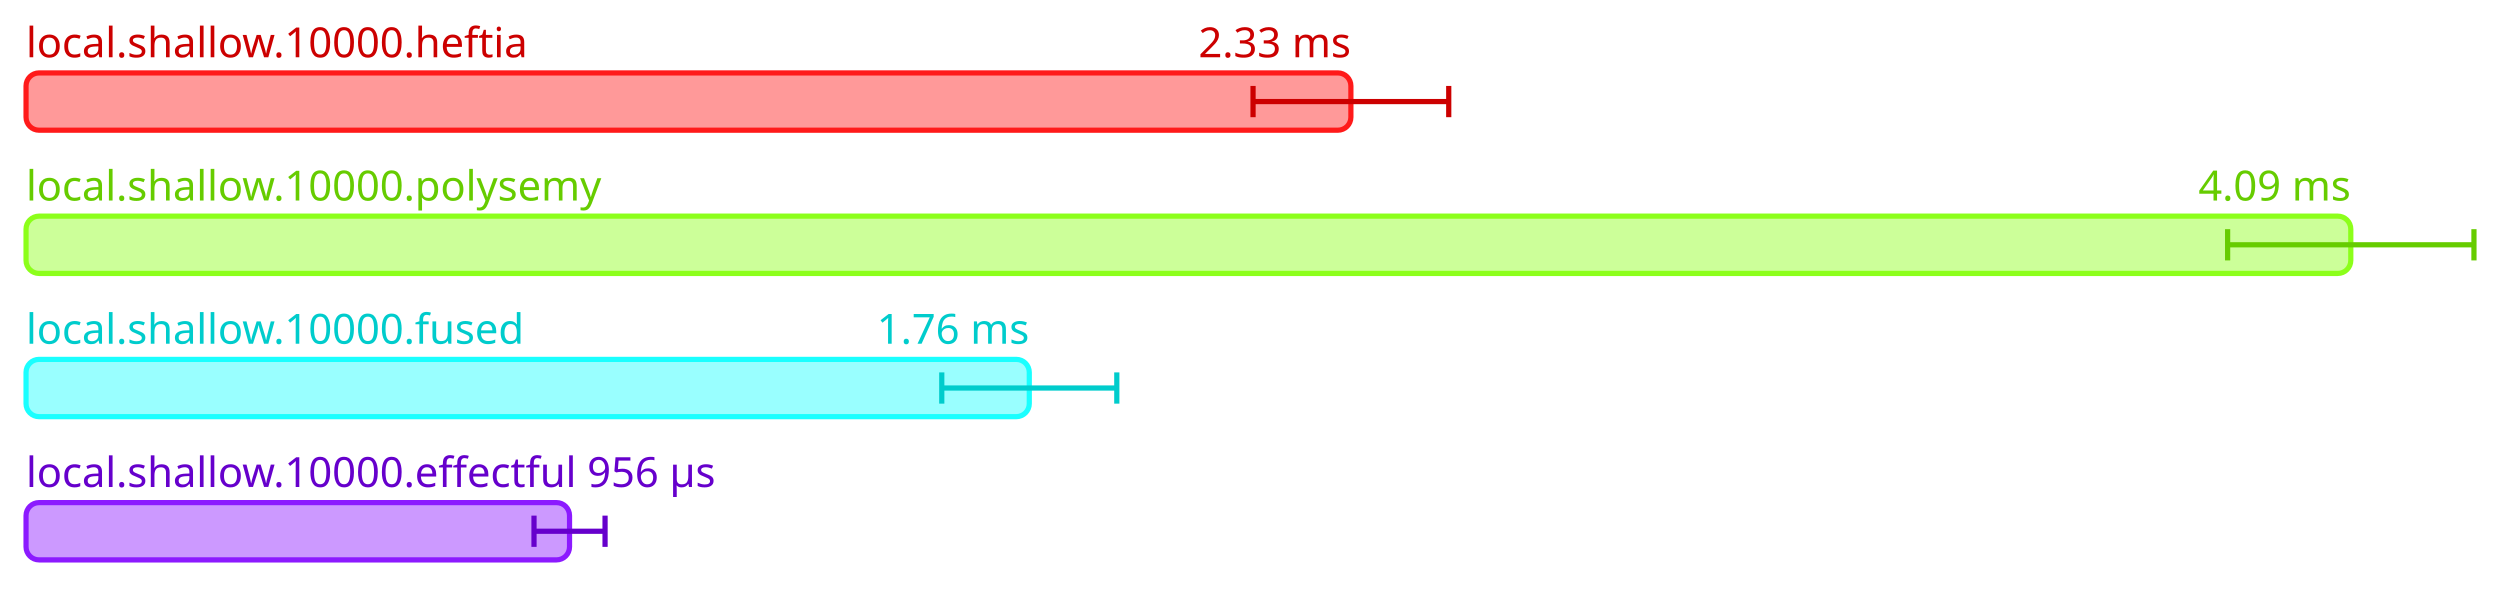
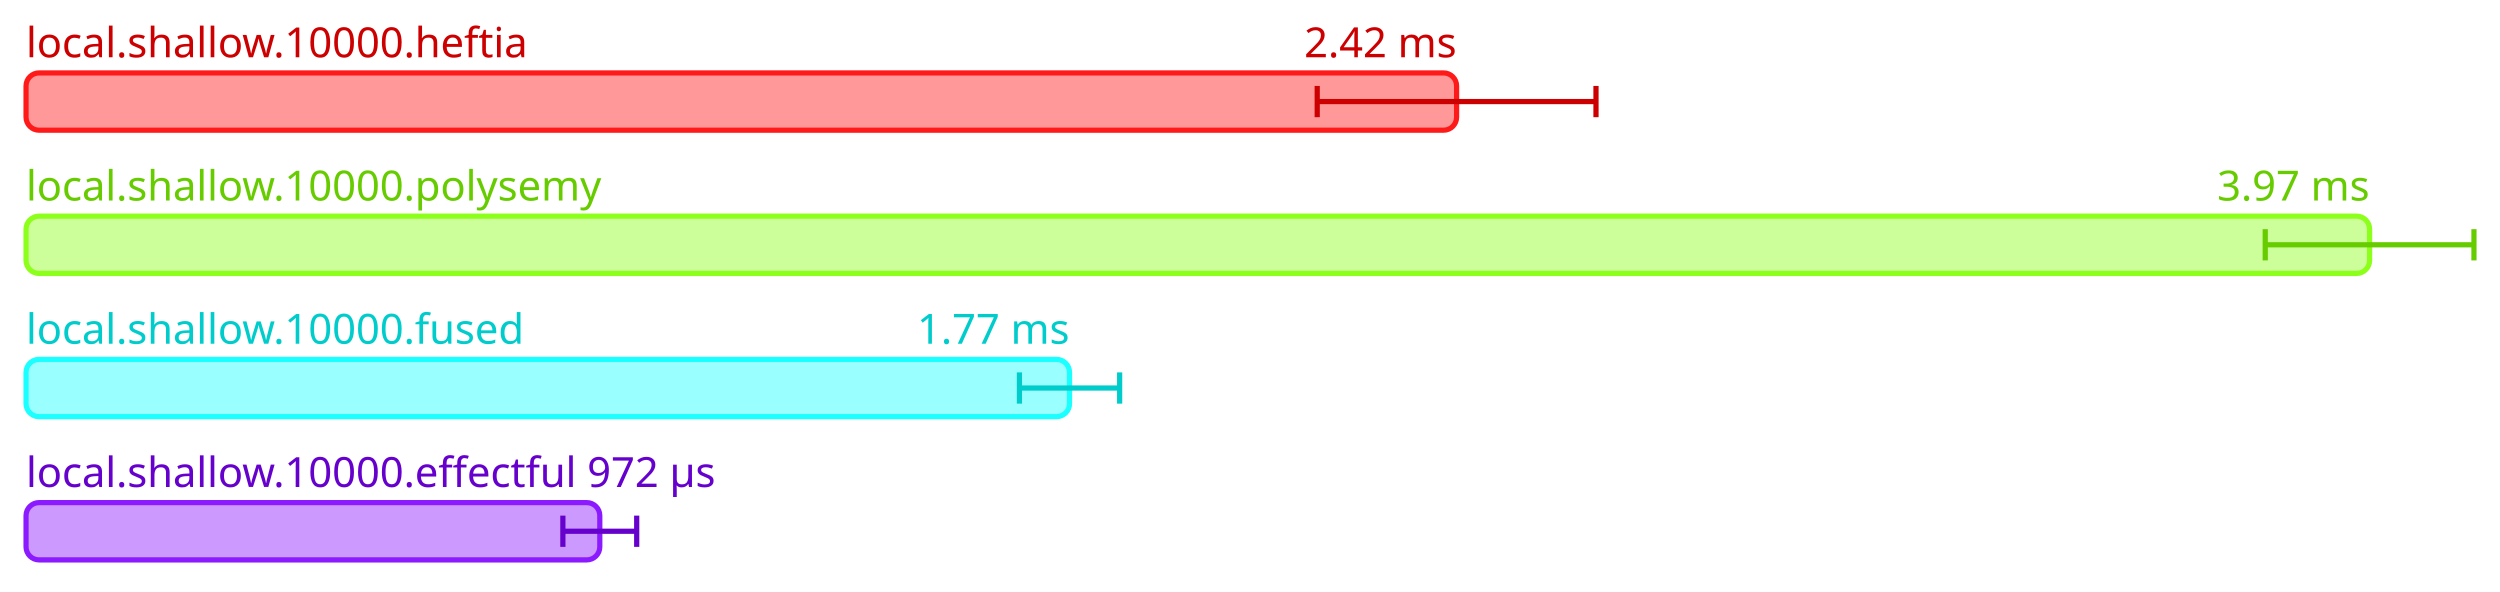
<svg xmlns="http://www.w3.org/2000/svg" height="227" width="960.0" font-size="16" font-family="sans-serif" stroke-width="2">
  <g transform="translate(10.0 0)">
    <g fill="hsl(0, 100%, 40%)">
      <text y="22">local.shallow.10000.heftia</text>
-       <text y="22" x="508.741" text-anchor="end">2.33 ms</text>
+       <text y="22" x="549.333" text-anchor="end">2.42 ms</text>
    </g>
    <g>
-       <rect y="28" rx="5" height="22" width="508.741" fill="hsl(0, 100%, 80%)" stroke="hsl(0, 100%, 55%)" />
+       <rect y="28" rx="5" height="22" width="549.333" fill="hsl(0, 100%, 80%)" stroke="hsl(0, 100%, 55%)" />
      <g stroke="hsl(0, 100%, 40%)">
-         <line x1="471.169" x2="546.314" y1="39" y2="39" />
-         <line x1="471.169" x2="471.169" y1="33" y2="45" />
-         <line x1="546.314" x2="546.314" y1="33" y2="45" />
+         <line x1="495.808" x2="602.859" y1="39" y2="39" />
+         <line x1="495.808" x2="495.808" y1="33" y2="45" />
+         <line x1="602.859" x2="602.859" y1="33" y2="45" />
      </g>
    </g>
    <g fill="hsl(90, 100%, 40%)">
      <text y="77">local.shallow.10000.polysemy</text>
-       <text y="77" x="892.704" text-anchor="end">4.09 ms</text>
+       <text y="77" x="899.925" text-anchor="end">3.97 ms</text>
    </g>
    <g>
-       <rect y="83" rx="5" height="22" width="892.704" fill="hsl(90, 100%, 80%)" stroke="hsl(90, 100%, 55%)" />
+       <rect y="83" rx="5" height="22" width="899.925" fill="hsl(90, 100%, 80%)" stroke="hsl(90, 100%, 55%)" />
      <g stroke="hsl(90, 100%, 40%)">
-         <line x1="845.408" x2="940.0" y1="94" y2="94" />
-         <line x1="845.408" x2="845.408" y1="88" y2="100" />
+         <line x1="859.85" x2="940.0" y1="94" y2="94" />
+         <line x1="859.85" x2="859.85" y1="88" y2="100" />
        <line x1="940.0" x2="940.0" y1="88" y2="100" />
      </g>
    </g>
    <g fill="hsl(180, 100%, 40%)">
      <text y="132">local.shallow.10000.fused</text>
-       <text y="132" x="385.246" text-anchor="end">1.76 ms</text>
+       <text y="132" x="400.698" text-anchor="end">1.77 ms</text>
    </g>
    <g>
-       <rect y="138" rx="5" height="22" width="385.246" fill="hsl(180, 100%, 80%)" stroke="hsl(180, 100%, 55%)" />
+       <rect y="138" rx="5" height="22" width="400.698" fill="hsl(180, 100%, 80%)" stroke="hsl(180, 100%, 55%)" />
      <g stroke="hsl(180, 100%, 40%)">
-         <line x1="351.639" x2="418.852" y1="149" y2="149" />
-         <line x1="351.639" x2="351.639" y1="143" y2="155" />
-         <line x1="418.852" x2="418.852" y1="143" y2="155" />
+         <line x1="381.454" x2="419.943" y1="149" y2="149" />
+         <line x1="381.454" x2="381.454" y1="143" y2="155" />
+         <line x1="419.943" x2="419.943" y1="143" y2="155" />
      </g>
    </g>
-     <text fill="hsl(270, 100%, 40%)" y="187">local.shallow.10000.effectful 956  μs</text>
+     <text fill="hsl(270, 100%, 40%)" y="187">local.shallow.10000.effectful 972  μs</text>
    <g>
-       <rect y="193" rx="5" height="22" width="208.699" fill="hsl(270, 100%, 80%)" stroke="hsl(270, 100%, 55%)" />
+       <rect y="193" rx="5" height="22" width="220.32" fill="hsl(270, 100%, 80%)" stroke="hsl(270, 100%, 55%)" />
      <g stroke="hsl(270, 100%, 40%)">
-         <line x1="195.058" x2="222.341" y1="204" y2="204" />
-         <line x1="195.058" x2="195.058" y1="198" y2="210" />
-         <line x1="222.341" x2="222.341" y1="198" y2="210" />
+         <line x1="206.145" x2="234.494" y1="204" y2="204" />
+         <line x1="206.145" x2="206.145" y1="198" y2="210" />
+         <line x1="234.494" x2="234.494" y1="198" y2="210" />
      </g>
    </g>
  </g>
</svg>
